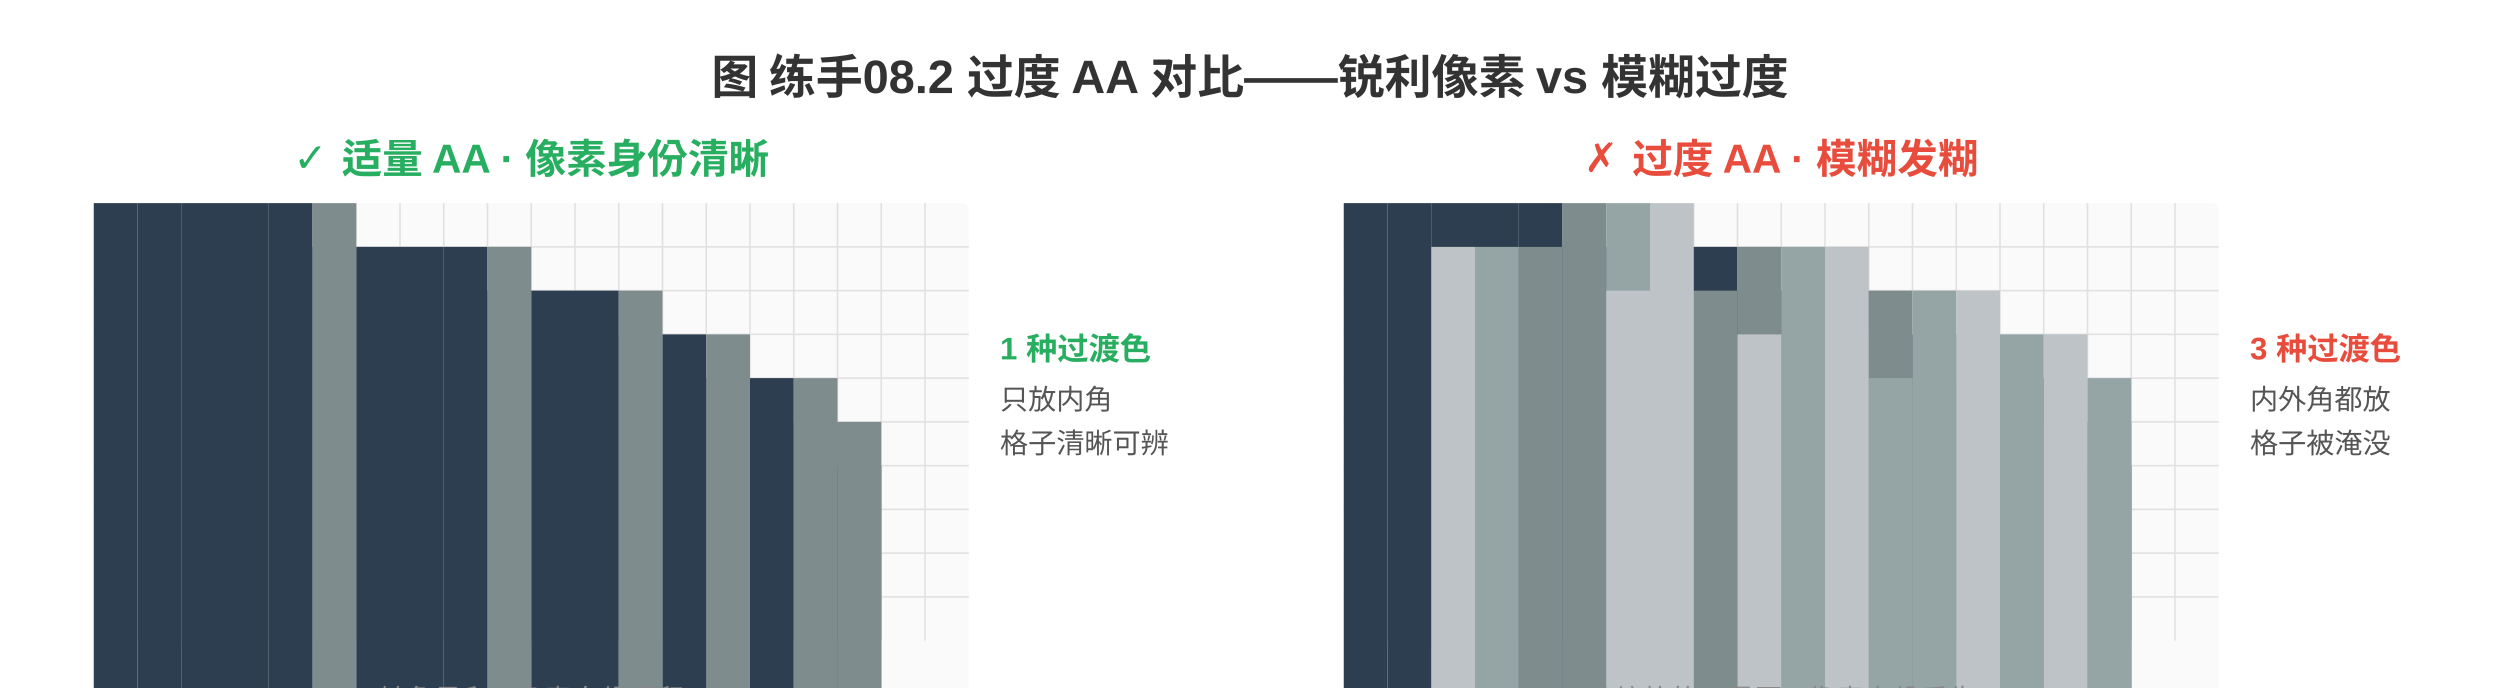
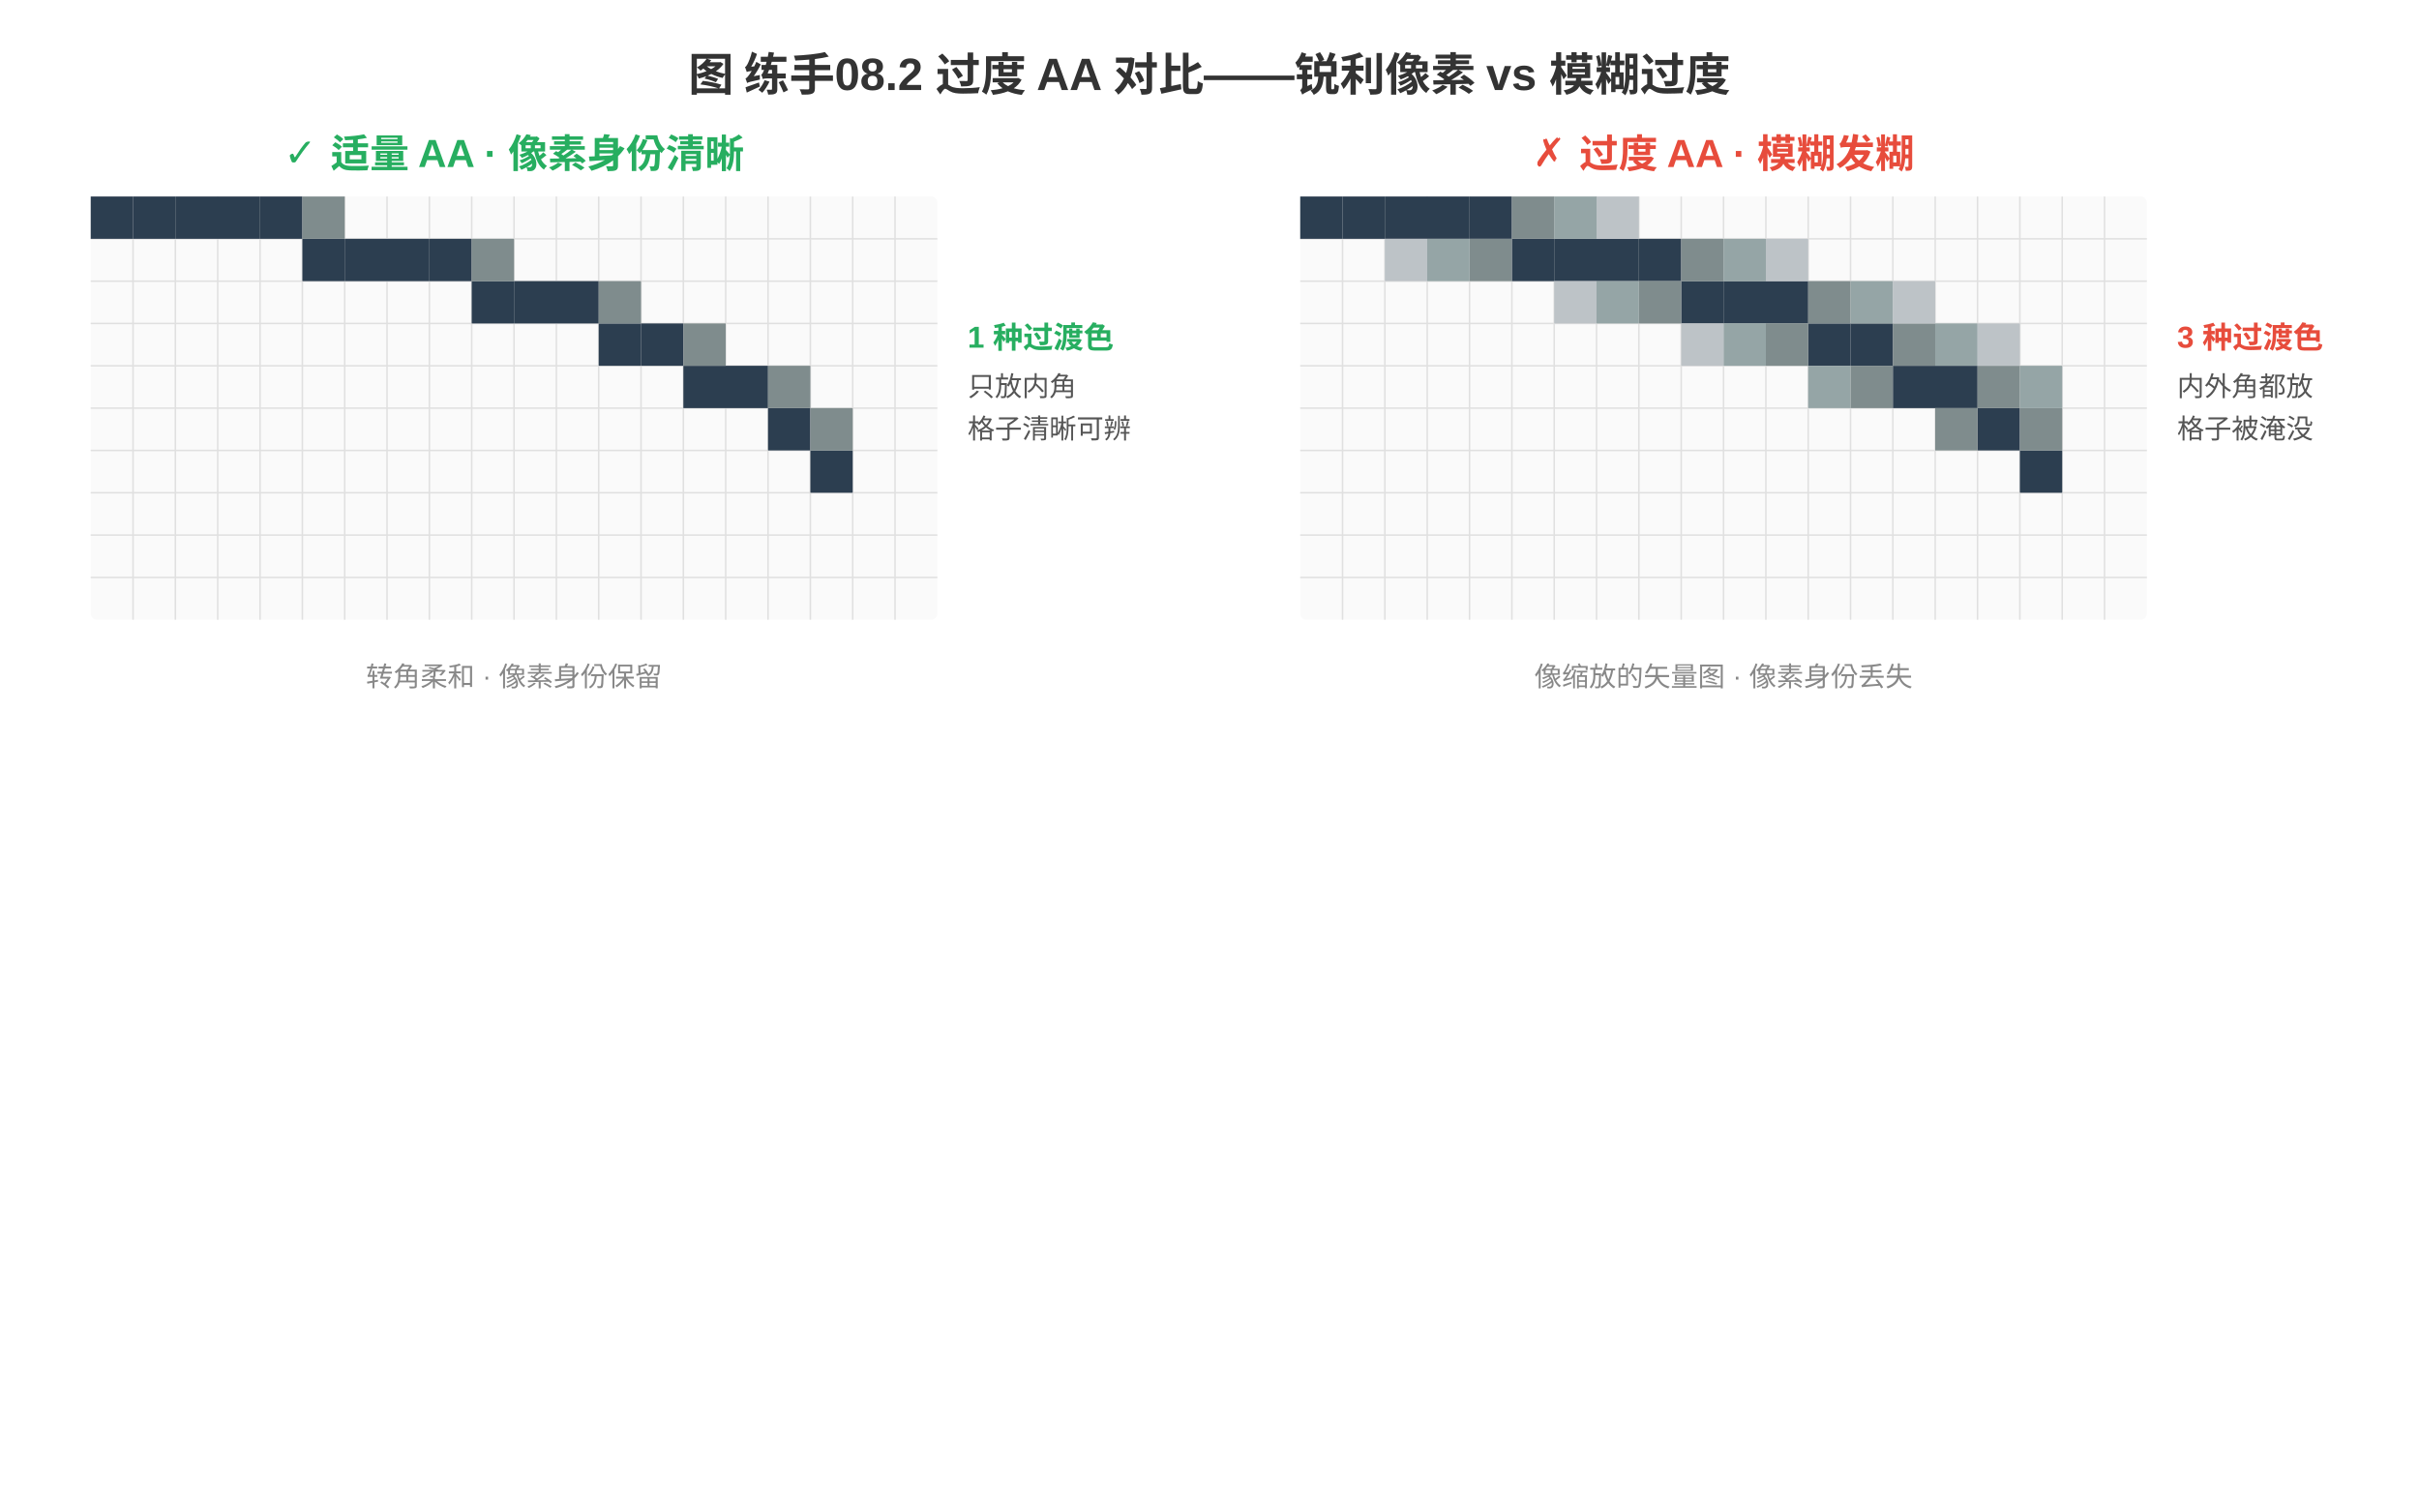
- <svg xmlns="http://www.w3.org/2000/svg" viewBox="0 0 800 220" width="800" height="220">
+ <svg xmlns="http://www.w3.org/2000/svg" viewBox="0 0 800 500" width="800" height="500">
  <style>
    text { font-family: 'PingFang SC','Microsoft YaHei',Arial,sans-serif; }
    .title { font-size: 15px; font-weight: bold; fill: #333; }
    .cell-bg { fill: #fafafa; }
    .cell-line { stroke: #e0e0e0; stroke-width: 0.5; }
    .line-fill { fill: #2C3E50; }
    .aa1 { fill: #7F8C8D; }
    .aa2 { fill: #95A5A6; }
    .aa3 { fill: #BDC3C7; }
    .step-label { font-size: 9px; fill: #888; }
  </style>
  <text x="400" y="30" class="title" text-anchor="middle">图 练手08.2 过度 AA 对比——锐利像素 vs 模糊过度</text>
  <g transform="translate(30, 55)">
    <text x="140" y="0" style="font-size:13px;font-weight:bold;fill:#27AE60;text-anchor:middle;">✓ 适量 AA · 像素身份清晰</text>
-     <rect x="0" y="10" width="280" height="220" class="cell-bg" rx="2" />
+     <rect x="0" y="10" width="280" height="140" class="cell-bg" rx="2" />
    <g class="cell-line">
      <line x1="14" y1="10" x2="14" y2="150" />
      <line x1="28" y1="10" x2="28" y2="150" />
      <line x1="42" y1="10" x2="42" y2="150" />
      <line x1="56" y1="10" x2="56" y2="150" />
      <line x1="70" y1="10" x2="70" y2="150" />
      <line x1="84" y1="10" x2="84" y2="150" />
      <line x1="98" y1="10" x2="98" y2="150" />
      <line x1="112" y1="10" x2="112" y2="150" />
      <line x1="126" y1="10" x2="126" y2="150" />
      <line x1="140" y1="10" x2="140" y2="150" />
      <line x1="154" y1="10" x2="154" y2="150" />
      <line x1="168" y1="10" x2="168" y2="150" />
      <line x1="182" y1="10" x2="182" y2="150" />
      <line x1="196" y1="10" x2="196" y2="150" />
      <line x1="210" y1="10" x2="210" y2="150" />
      <line x1="224" y1="10" x2="224" y2="150" />
      <line x1="238" y1="10" x2="238" y2="150" />
      <line x1="252" y1="10" x2="252" y2="150" />
      <line x1="266" y1="10" x2="266" y2="150" />
      <line x1="0" y1="24" x2="280" y2="24" />
      <line x1="0" y1="38" x2="280" y2="38" />
      <line x1="0" y1="52" x2="280" y2="52" />
      <line x1="0" y1="66" x2="280" y2="66" />
      <line x1="0" y1="80" x2="280" y2="80" />
      <line x1="0" y1="94" x2="280" y2="94" />
      <line x1="0" y1="108" x2="280" y2="108" />
      <line x1="0" y1="122" x2="280" y2="122" />
      <line x1="0" y1="136" x2="280" y2="136" />
    </g>
    <g class="line-fill">
-       <rect x="0" y="10" width="14" height="220" />
-       <rect x="14" y="10" width="14" height="220" />
-       <rect x="28" y="10" width="14" height="220" />
-       <rect x="42" y="10" width="14" height="220" />
-       <rect x="56" y="10" width="14" height="220" />
-       <rect x="70" y="24" width="14" height="220" />
-       <rect x="84" y="24" width="14" height="220" />
-       <rect x="98" y="24" width="14" height="220" />
-       <rect x="112" y="24" width="14" height="220" />
-       <rect x="126" y="38" width="14" height="220" />
-       <rect x="140" y="38" width="14" height="220" />
-       <rect x="154" y="38" width="14" height="220" />
-       <rect x="168" y="52" width="14" height="220" />
-       <rect x="182" y="52" width="14" height="220" />
-       <rect x="196" y="66" width="14" height="220" />
-       <rect x="210" y="66" width="14" height="220" />
-       <rect x="224" y="80" width="14" height="220" />
-       <rect x="238" y="94" width="14" height="220" />
+       <rect x="0" y="10" width="14" height="14" />
+       <rect x="14" y="10" width="14" height="14" />
+       <rect x="28" y="10" width="14" height="14" />
+       <rect x="42" y="10" width="14" height="14" />
+       <rect x="56" y="10" width="14" height="14" />
+       <rect x="70" y="24" width="14" height="14" />
+       <rect x="84" y="24" width="14" height="14" />
+       <rect x="98" y="24" width="14" height="14" />
+       <rect x="112" y="24" width="14" height="14" />
+       <rect x="126" y="38" width="14" height="14" />
+       <rect x="140" y="38" width="14" height="14" />
+       <rect x="154" y="38" width="14" height="14" />
+       <rect x="168" y="52" width="14" height="14" />
+       <rect x="182" y="52" width="14" height="14" />
+       <rect x="196" y="66" width="14" height="14" />
+       <rect x="210" y="66" width="14" height="14" />
+       <rect x="224" y="80" width="14" height="14" />
+       <rect x="238" y="94" width="14" height="14" />
    </g>
    <g class="aa1">
-       <rect x="70" y="10" width="14" height="220" />
-       <rect x="126" y="24" width="14" height="220" />
-       <rect x="168" y="38" width="14" height="220" />
-       <rect x="196" y="52" width="14" height="220" />
-       <rect x="224" y="66" width="14" height="220" />
-       <rect x="238" y="80" width="14" height="220" />
+       <rect x="70" y="10" width="14" height="14" />
+       <rect x="126" y="24" width="14" height="14" />
+       <rect x="168" y="38" width="14" height="14" />
+       <rect x="196" y="52" width="14" height="14" />
+       <rect x="224" y="66" width="14" height="14" />
+       <rect x="238" y="80" width="14" height="14" />
    </g>
    <text x="290" y="60" style="font-size:10px;fill:#27AE60;font-weight:bold;">1 种过渡色</text>
    <text x="290" y="76" style="font-size:9px;fill:#555;">只放内角</text>
    <text x="290" y="90" style="font-size:9px;fill:#555;">格子清晰可辨</text>
    <text x="140" y="172" class="step-label" text-anchor="middle">转角柔和 · 像素身份保留</text>
  </g>
  <g transform="translate(430, 55)">
    <text x="140" y="0" style="font-size:13px;font-weight:bold;fill:#E74C3C;text-anchor:middle;">✗ 过度 AA · 模糊发糊</text>
-     <rect x="0" y="10" width="280" height="220" class="cell-bg" rx="2" />
+     <rect x="0" y="10" width="280" height="140" class="cell-bg" rx="2" />
    <g class="cell-line">
      <line x1="14" y1="10" x2="14" y2="150" />
      <line x1="28" y1="10" x2="28" y2="150" />
      <line x1="42" y1="10" x2="42" y2="150" />
      <line x1="56" y1="10" x2="56" y2="150" />
      <line x1="70" y1="10" x2="70" y2="150" />
      <line x1="84" y1="10" x2="84" y2="150" />
      <line x1="98" y1="10" x2="98" y2="150" />
      <line x1="112" y1="10" x2="112" y2="150" />
      <line x1="126" y1="10" x2="126" y2="150" />
      <line x1="140" y1="10" x2="140" y2="150" />
      <line x1="154" y1="10" x2="154" y2="150" />
      <line x1="168" y1="10" x2="168" y2="150" />
      <line x1="182" y1="10" x2="182" y2="150" />
      <line x1="196" y1="10" x2="196" y2="150" />
      <line x1="210" y1="10" x2="210" y2="150" />
      <line x1="224" y1="10" x2="224" y2="150" />
      <line x1="238" y1="10" x2="238" y2="150" />
      <line x1="252" y1="10" x2="252" y2="150" />
      <line x1="266" y1="10" x2="266" y2="150" />
      <line x1="0" y1="24" x2="280" y2="24" />
      <line x1="0" y1="38" x2="280" y2="38" />
      <line x1="0" y1="52" x2="280" y2="52" />
      <line x1="0" y1="66" x2="280" y2="66" />
      <line x1="0" y1="80" x2="280" y2="80" />
      <line x1="0" y1="94" x2="280" y2="94" />
      <line x1="0" y1="108" x2="280" y2="108" />
      <line x1="0" y1="122" x2="280" y2="122" />
      <line x1="0" y1="136" x2="280" y2="136" />
    </g>
    <g class="line-fill">
-       <rect x="0" y="10" width="14" height="220" />
-       <rect x="14" y="10" width="14" height="220" />
-       <rect x="28" y="10" width="14" height="220" />
-       <rect x="42" y="10" width="14" height="220" />
-       <rect x="56" y="10" width="14" height="220" />
-       <rect x="70" y="24" width="14" height="220" />
-       <rect x="84" y="24" width="14" height="220" />
-       <rect x="98" y="24" width="14" height="220" />
-       <rect x="112" y="24" width="14" height="220" />
-       <rect x="126" y="38" width="14" height="220" />
-       <rect x="140" y="38" width="14" height="220" />
-       <rect x="154" y="38" width="14" height="220" />
-       <rect x="168" y="52" width="14" height="220" />
-       <rect x="182" y="52" width="14" height="220" />
-       <rect x="196" y="66" width="14" height="220" />
-       <rect x="210" y="66" width="14" height="220" />
-       <rect x="224" y="80" width="14" height="220" />
-       <rect x="238" y="94" width="14" height="220" />
+       <rect x="0" y="10" width="14" height="14" />
+       <rect x="14" y="10" width="14" height="14" />
+       <rect x="28" y="10" width="14" height="14" />
+       <rect x="42" y="10" width="14" height="14" />
+       <rect x="56" y="10" width="14" height="14" />
+       <rect x="70" y="24" width="14" height="14" />
+       <rect x="84" y="24" width="14" height="14" />
+       <rect x="98" y="24" width="14" height="14" />
+       <rect x="112" y="24" width="14" height="14" />
+       <rect x="126" y="38" width="14" height="14" />
+       <rect x="140" y="38" width="14" height="14" />
+       <rect x="154" y="38" width="14" height="14" />
+       <rect x="168" y="52" width="14" height="14" />
+       <rect x="182" y="52" width="14" height="14" />
+       <rect x="196" y="66" width="14" height="14" />
+       <rect x="210" y="66" width="14" height="14" />
+       <rect x="224" y="80" width="14" height="14" />
+       <rect x="238" y="94" width="14" height="14" />
    </g>
    <g class="aa1">
-       <rect x="70" y="10" width="14" height="220" />
-       <rect x="126" y="24" width="14" height="220" />
-       <rect x="168" y="38" width="14" height="220" />
-       <rect x="196" y="52" width="14" height="220" />
-       <rect x="224" y="66" width="14" height="220" />
-       <rect x="238" y="80" width="14" height="220" />
-       <rect x="56" y="24" width="14" height="220" />
-       <rect x="112" y="38" width="14" height="220" />
-       <rect x="154" y="52" width="14" height="220" />
-       <rect x="182" y="66" width="14" height="220" />
-       <rect x="210" y="80" width="14" height="220" />
+       <rect x="70" y="10" width="14" height="14" />
+       <rect x="126" y="24" width="14" height="14" />
+       <rect x="168" y="38" width="14" height="14" />
+       <rect x="196" y="52" width="14" height="14" />
+       <rect x="224" y="66" width="14" height="14" />
+       <rect x="238" y="80" width="14" height="14" />
+       <rect x="56" y="24" width="14" height="14" />
+       <rect x="112" y="38" width="14" height="14" />
+       <rect x="154" y="52" width="14" height="14" />
+       <rect x="182" y="66" width="14" height="14" />
+       <rect x="210" y="80" width="14" height="14" />
    </g>
    <g class="aa2">
-       <rect x="84" y="10" width="14" height="220" />
-       <rect x="140" y="24" width="14" height="220" />
-       <rect x="182" y="38" width="14" height="220" />
-       <rect x="210" y="52" width="14" height="220" />
-       <rect x="238" y="66" width="14" height="220" />
-       <rect x="42" y="24" width="14" height="220" />
-       <rect x="98" y="38" width="14" height="220" />
-       <rect x="140" y="52" width="14" height="220" />
-       <rect x="168" y="66" width="14" height="220" />
+       <rect x="84" y="10" width="14" height="14" />
+       <rect x="140" y="24" width="14" height="14" />
+       <rect x="182" y="38" width="14" height="14" />
+       <rect x="210" y="52" width="14" height="14" />
+       <rect x="238" y="66" width="14" height="14" />
+       <rect x="42" y="24" width="14" height="14" />
+       <rect x="98" y="38" width="14" height="14" />
+       <rect x="140" y="52" width="14" height="14" />
+       <rect x="168" y="66" width="14" height="14" />
    </g>
    <g class="aa3">
-       <rect x="98" y="10" width="14" height="220" />
-       <rect x="154" y="24" width="14" height="220" />
-       <rect x="196" y="38" width="14" height="220" />
-       <rect x="224" y="52" width="14" height="220" />
-       <rect x="28" y="24" width="14" height="220" />
-       <rect x="84" y="38" width="14" height="220" />
-       <rect x="126" y="52" width="14" height="220" />
+       <rect x="98" y="10" width="14" height="14" />
+       <rect x="154" y="24" width="14" height="14" />
+       <rect x="196" y="38" width="14" height="14" />
+       <rect x="224" y="52" width="14" height="14" />
+       <rect x="28" y="24" width="14" height="14" />
+       <rect x="84" y="38" width="14" height="14" />
+       <rect x="126" y="52" width="14" height="14" />
    </g>
    <text x="290" y="60" style="font-size:10px;fill:#E74C3C;font-weight:bold;">3 种过渡色</text>
    <text x="290" y="76" style="font-size:9px;fill:#555;">内外角都放</text>
    <text x="290" y="90" style="font-size:9px;fill:#555;">格子被淹没</text>
    <text x="140" y="172" class="step-label" text-anchor="middle">像缩放的矢量图 · 像素身份丢失</text>
  </g>
</svg>
